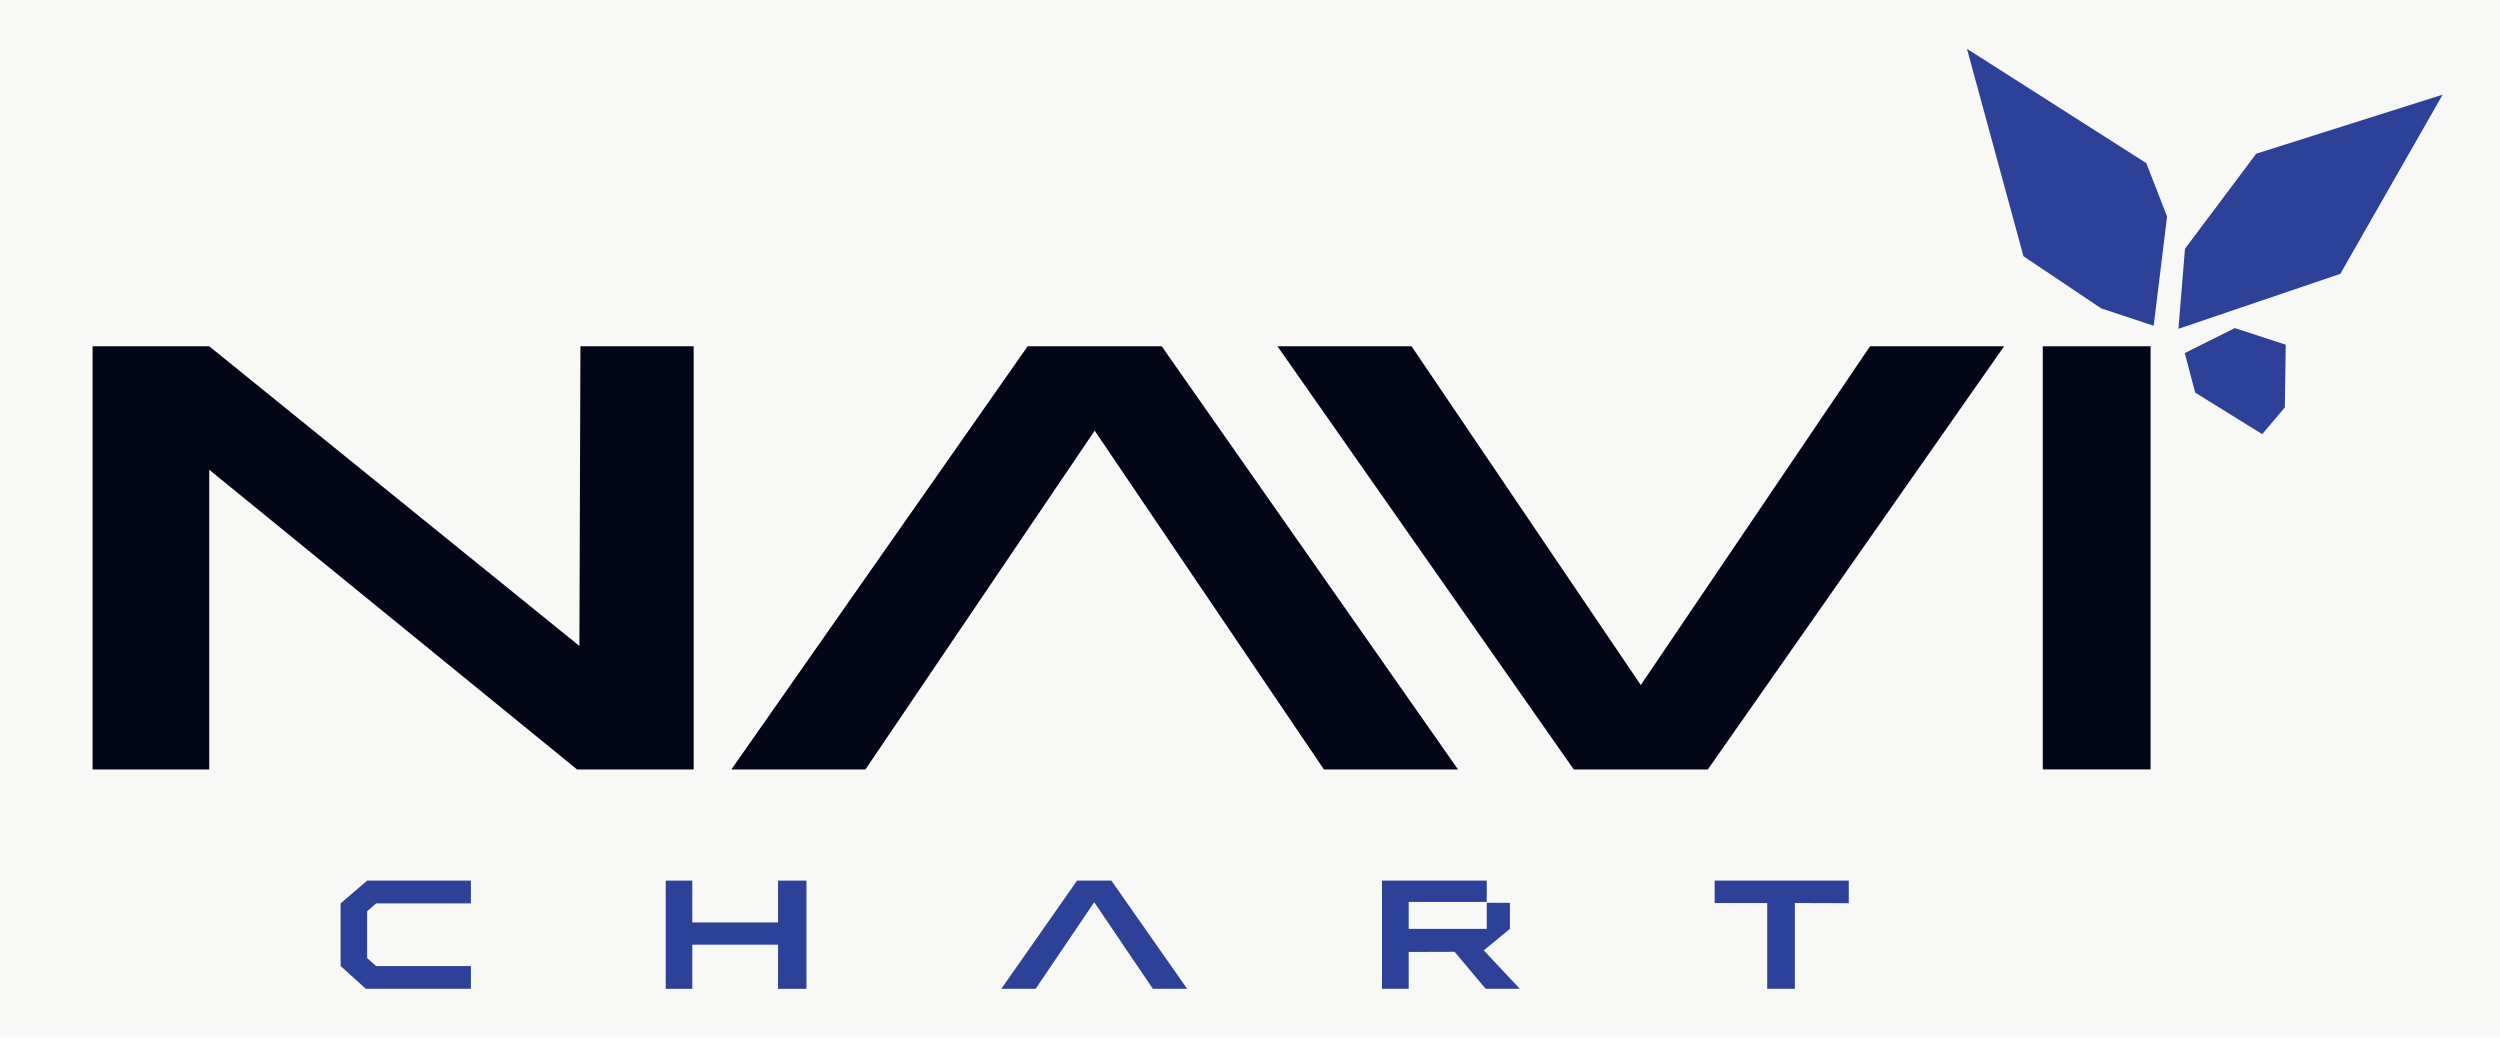
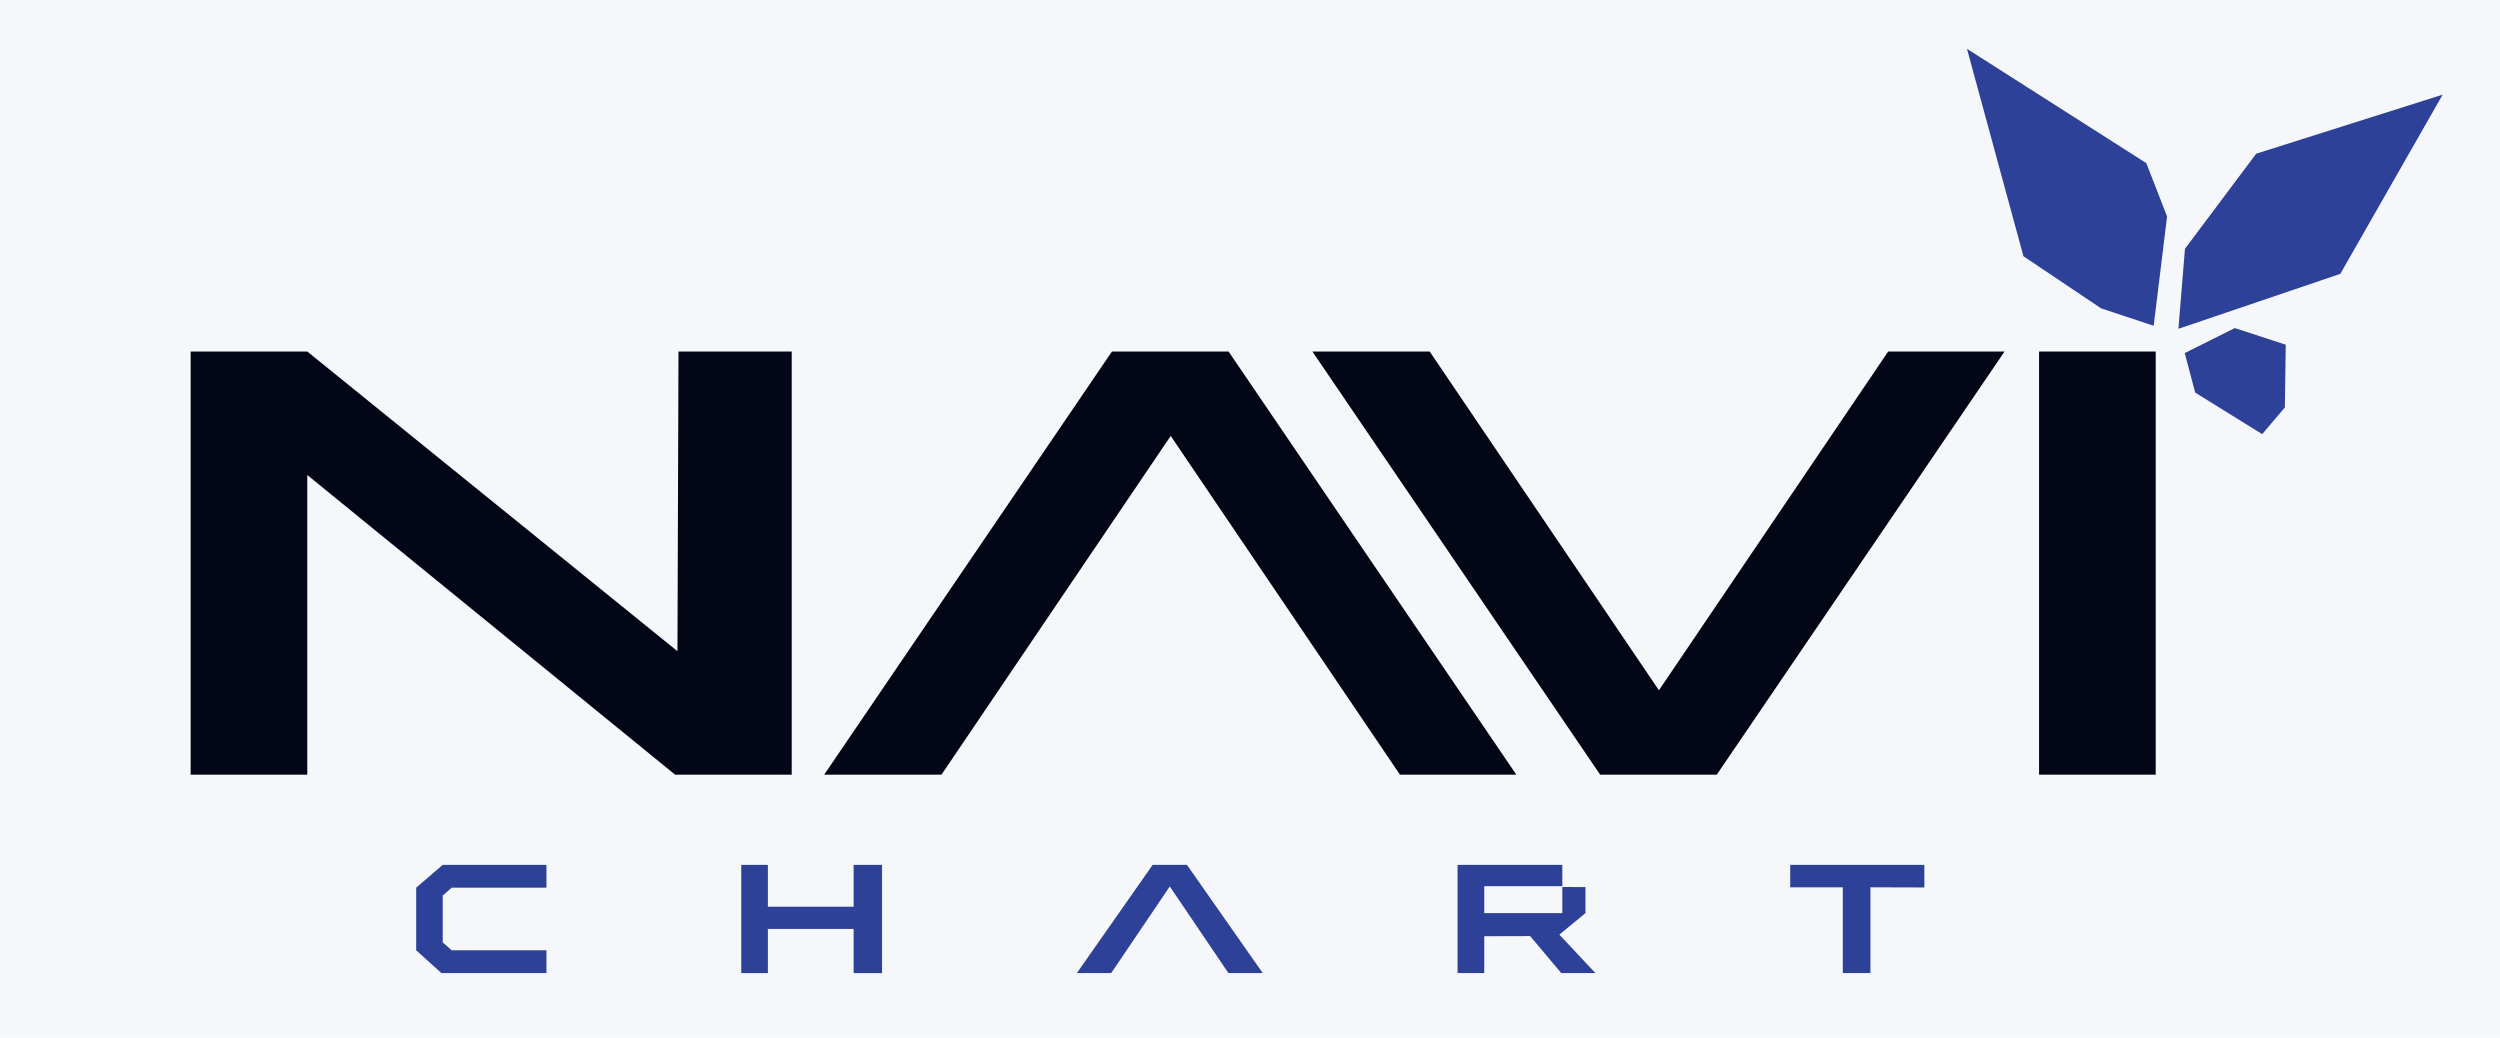
- <svg xmlns="http://www.w3.org/2000/svg" id="_레이어_1" data-name="레이어 1" viewBox="0 0 1500 622.59">
+ <svg xmlns="http://www.w3.org/2000/svg" id="_레이어_1" data-name="레이어 1" viewBox="0 0 1477.07 613.07">
  <defs>
    <style>
      .cls-1 {
        fill: #030617;
      }

      .cls-2 {
-         fill: #f8f9f7;
+         fill: #f5f7fb;
      }

      .cls-3 {
        fill: #2d4198;
      }
    </style>
  </defs>
-   <rect class="cls-2" width="1500" height="622.59" />
+   <rect class="cls-2" width="1477.07" height="613.07" />
  <g>
-     <polygon class="cls-3" points="1180.18 29.28 1214.07 153.74 1260.7 185.03 1292.2 195.46 1300.25 129.91 1287.79 97.89 1180.18 29.28" />
-     <polygon class="cls-3" points="1310.99 149.25 1307.06 197.28 1404.2 164.3 1465.59 56.79 1353.72 92.22 1310.99 149.25" />
-     <polygon class="cls-3" points="1340.87 196.85 1310.84 211.84 1317.11 235.56 1357.32 260.49 1370.92 244.46 1371.44 206.83 1340.87 196.85" />
+     <polygon class="cls-3" points="1162.14 28.83 1195.51 151.39 1241.43 182.21 1272.45 192.47 1280.37 127.92 1268.1 96.39 1162.14 28.83" />
+     <polygon class="cls-3" points="1290.94 146.97 1287.07 194.27 1382.73 161.79 1443.18 55.92 1333.02 90.81 1290.94 146.97" />
+     <polygon class="cls-3" points="1320.37 193.84 1290.8 208.6 1296.97 231.95 1336.56 256.51 1349.96 240.72 1350.48 203.66 1320.37 193.84" />
  </g>
  <g>
-     <polygon class="cls-3" points="399.42 528.37 415.38 528.37 415.38 553.47 466.84 553.47 466.84 528.37 483.89 528.37 483.89 593.3 466.84 593.3 466.84 566.8 415.38 566.8 415.38 593.3 399.42 593.3 399.42 528.37" />
-     <polygon class="cls-3" points="892.05 528.37 892.05 541.16 845.21 541.16 845.21 557.32 892.05 557.32 892.05 541.64 905.94 541.71 905.94 557.32 890.26 570.22 911.9 593.3 891.41 593.3 872.76 571.09 845.21 571.18 845.21 593.3 829.19 593.3 829.19 528.37 892.05 528.37" />
-     <polygon class="cls-3" points="1028.79 528.37 1028.79 541.85 1060.33 541.85 1060.33 593.3 1076.92 593.3 1076.92 541.83 1109.26 541.93 1109.26 528.37 1028.79 528.37" />
-     <polygon class="cls-3" points="219.53 593.3 220.3 593.3 282.53 593.3 282.53 579.62 225.65 579.62 220.3 574.86 220.3 546.78 225.65 542.05 282.53 542.05 282.53 528.37 220.3 528.37 204.36 542.05 204.36 579.62 219.53 593.3" />
-     <polygon class="cls-3" points="600.78 593.3 646.25 528.37 666.83 528.37 712.3 593.3 691.72 593.3 656.54 541.32 621.36 593.3 600.78 593.3" />
+     <polygon class="cls-3" points="437.96 510.99 453.68 510.99 453.68 535.71 504.35 535.71 504.35 510.99 521.14 510.99 521.14 574.93 504.35 574.93 504.35 548.84 453.68 548.84 453.68 574.93 437.96 574.93 437.96 510.99" />
+     <polygon class="cls-3" points="923.06 510.99 923.06 523.58 876.94 523.58 876.94 539.49 923.06 539.49 923.06 524.06 936.74 524.12 936.74 539.49 921.3 552.2 942.61 574.93 922.44 574.93 904.06 553.06 876.94 553.15 876.94 574.93 861.16 574.93 861.16 510.99 923.06 510.99" />
+     <polygon class="cls-3" points="1057.71 510.99 1057.71 524.27 1088.77 524.27 1088.77 574.93 1105.11 574.93 1105.11 524.24 1136.96 524.34 1136.96 510.99 1057.71 510.99" />
+     <polygon class="cls-3" points="260.83 574.93 261.58 574.93 322.86 574.93 322.86 561.46 266.85 561.46 261.58 556.77 261.58 529.12 266.85 524.46 322.86 524.46 322.86 510.99 261.58 510.99 245.89 524.46 245.89 561.46 260.83 574.93" />
+     <polygon class="cls-3" points="636.24 574.93 681.02 510.99 701.28 510.99 746.06 574.93 725.79 574.93 691.15 523.74 656.51 574.93 636.24 574.93" />
  </g>
  <g>
-     <polygon class="cls-1" points="55.55 207.77 125.54 207.77 347.64 387.58 348.26 207.77 416.2 207.77 416.2 461.66 346.22 461.66 125.54 281.85 125.54 461.66 55.55 461.66 55.55 207.77" />
-     <polygon class="cls-1" points="438.82 461.66 616.58 207.77 697.04 207.77 874.81 461.66 794.35 461.66 656.81 258.4 519.27 461.66 438.82 461.66" />
-     <polygon class="cls-1" points="766.48 207.77 944.24 461.66 1024.7 461.66 1202.47 207.77 1122.01 207.77 984.47 411.02 846.93 207.77 766.48 207.77" />
-     <polyline class="cls-1" points="1225.68 207.77 1290.35 207.77 1290.35 461.66 1225.68 461.66" />
+     <polygon class="cls-1" points="486.95 457.69 656.96 207.69 725.88 207.69 895.89 457.69 827.13 457.69 691.69 257.55 556.25 457.69 486.95 457.69" />
+     <polygon class="cls-1" points="112.64 207.69 181.55 207.69 400.26 384.75 400.87 207.69 467.77 207.69 467.77 457.69 398.86 457.69 181.55 280.64 181.55 457.69 112.64 457.69 112.64 207.69" />
+     <polygon class="cls-1" points="775.4 207.69 945.41 457.69 1014.32 457.69 1184.34 207.69 1115.58 207.69 980.14 407.84 844.7 207.69 775.4 207.69" />
+     <rect class="cls-1" x="1204.74" y="207.69" width="68.91" height="250" />
  </g>
</svg>
